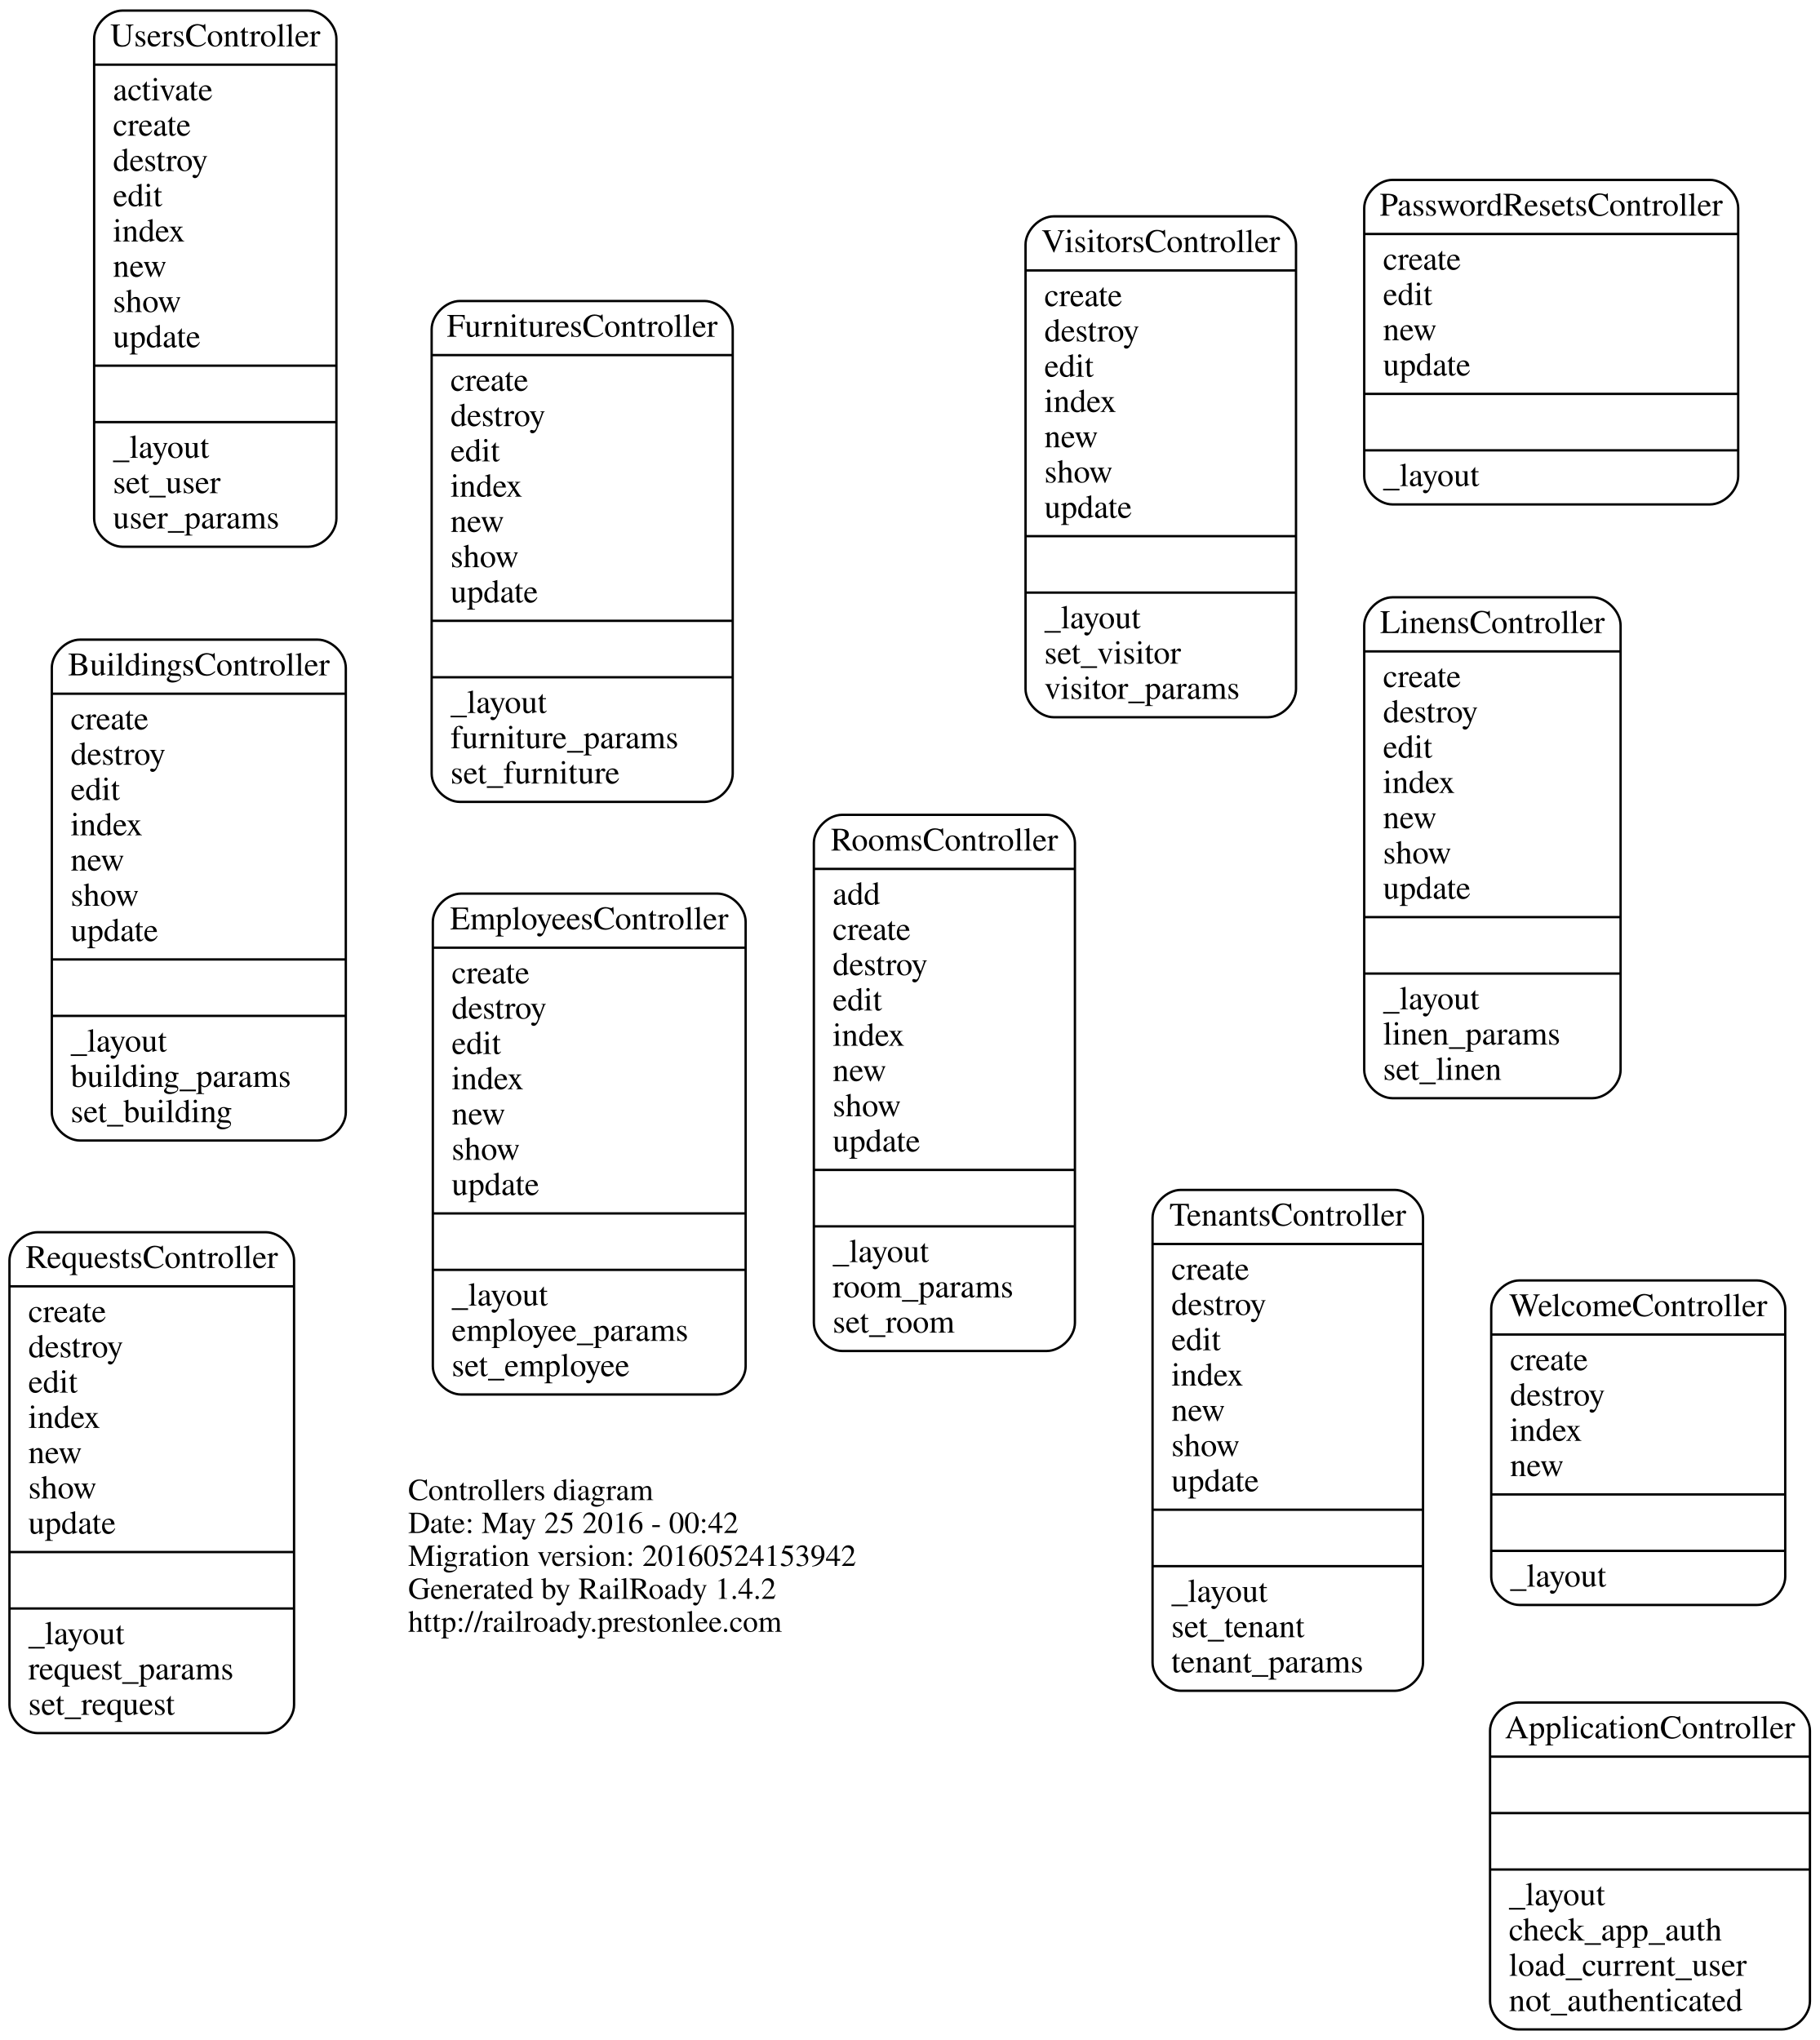
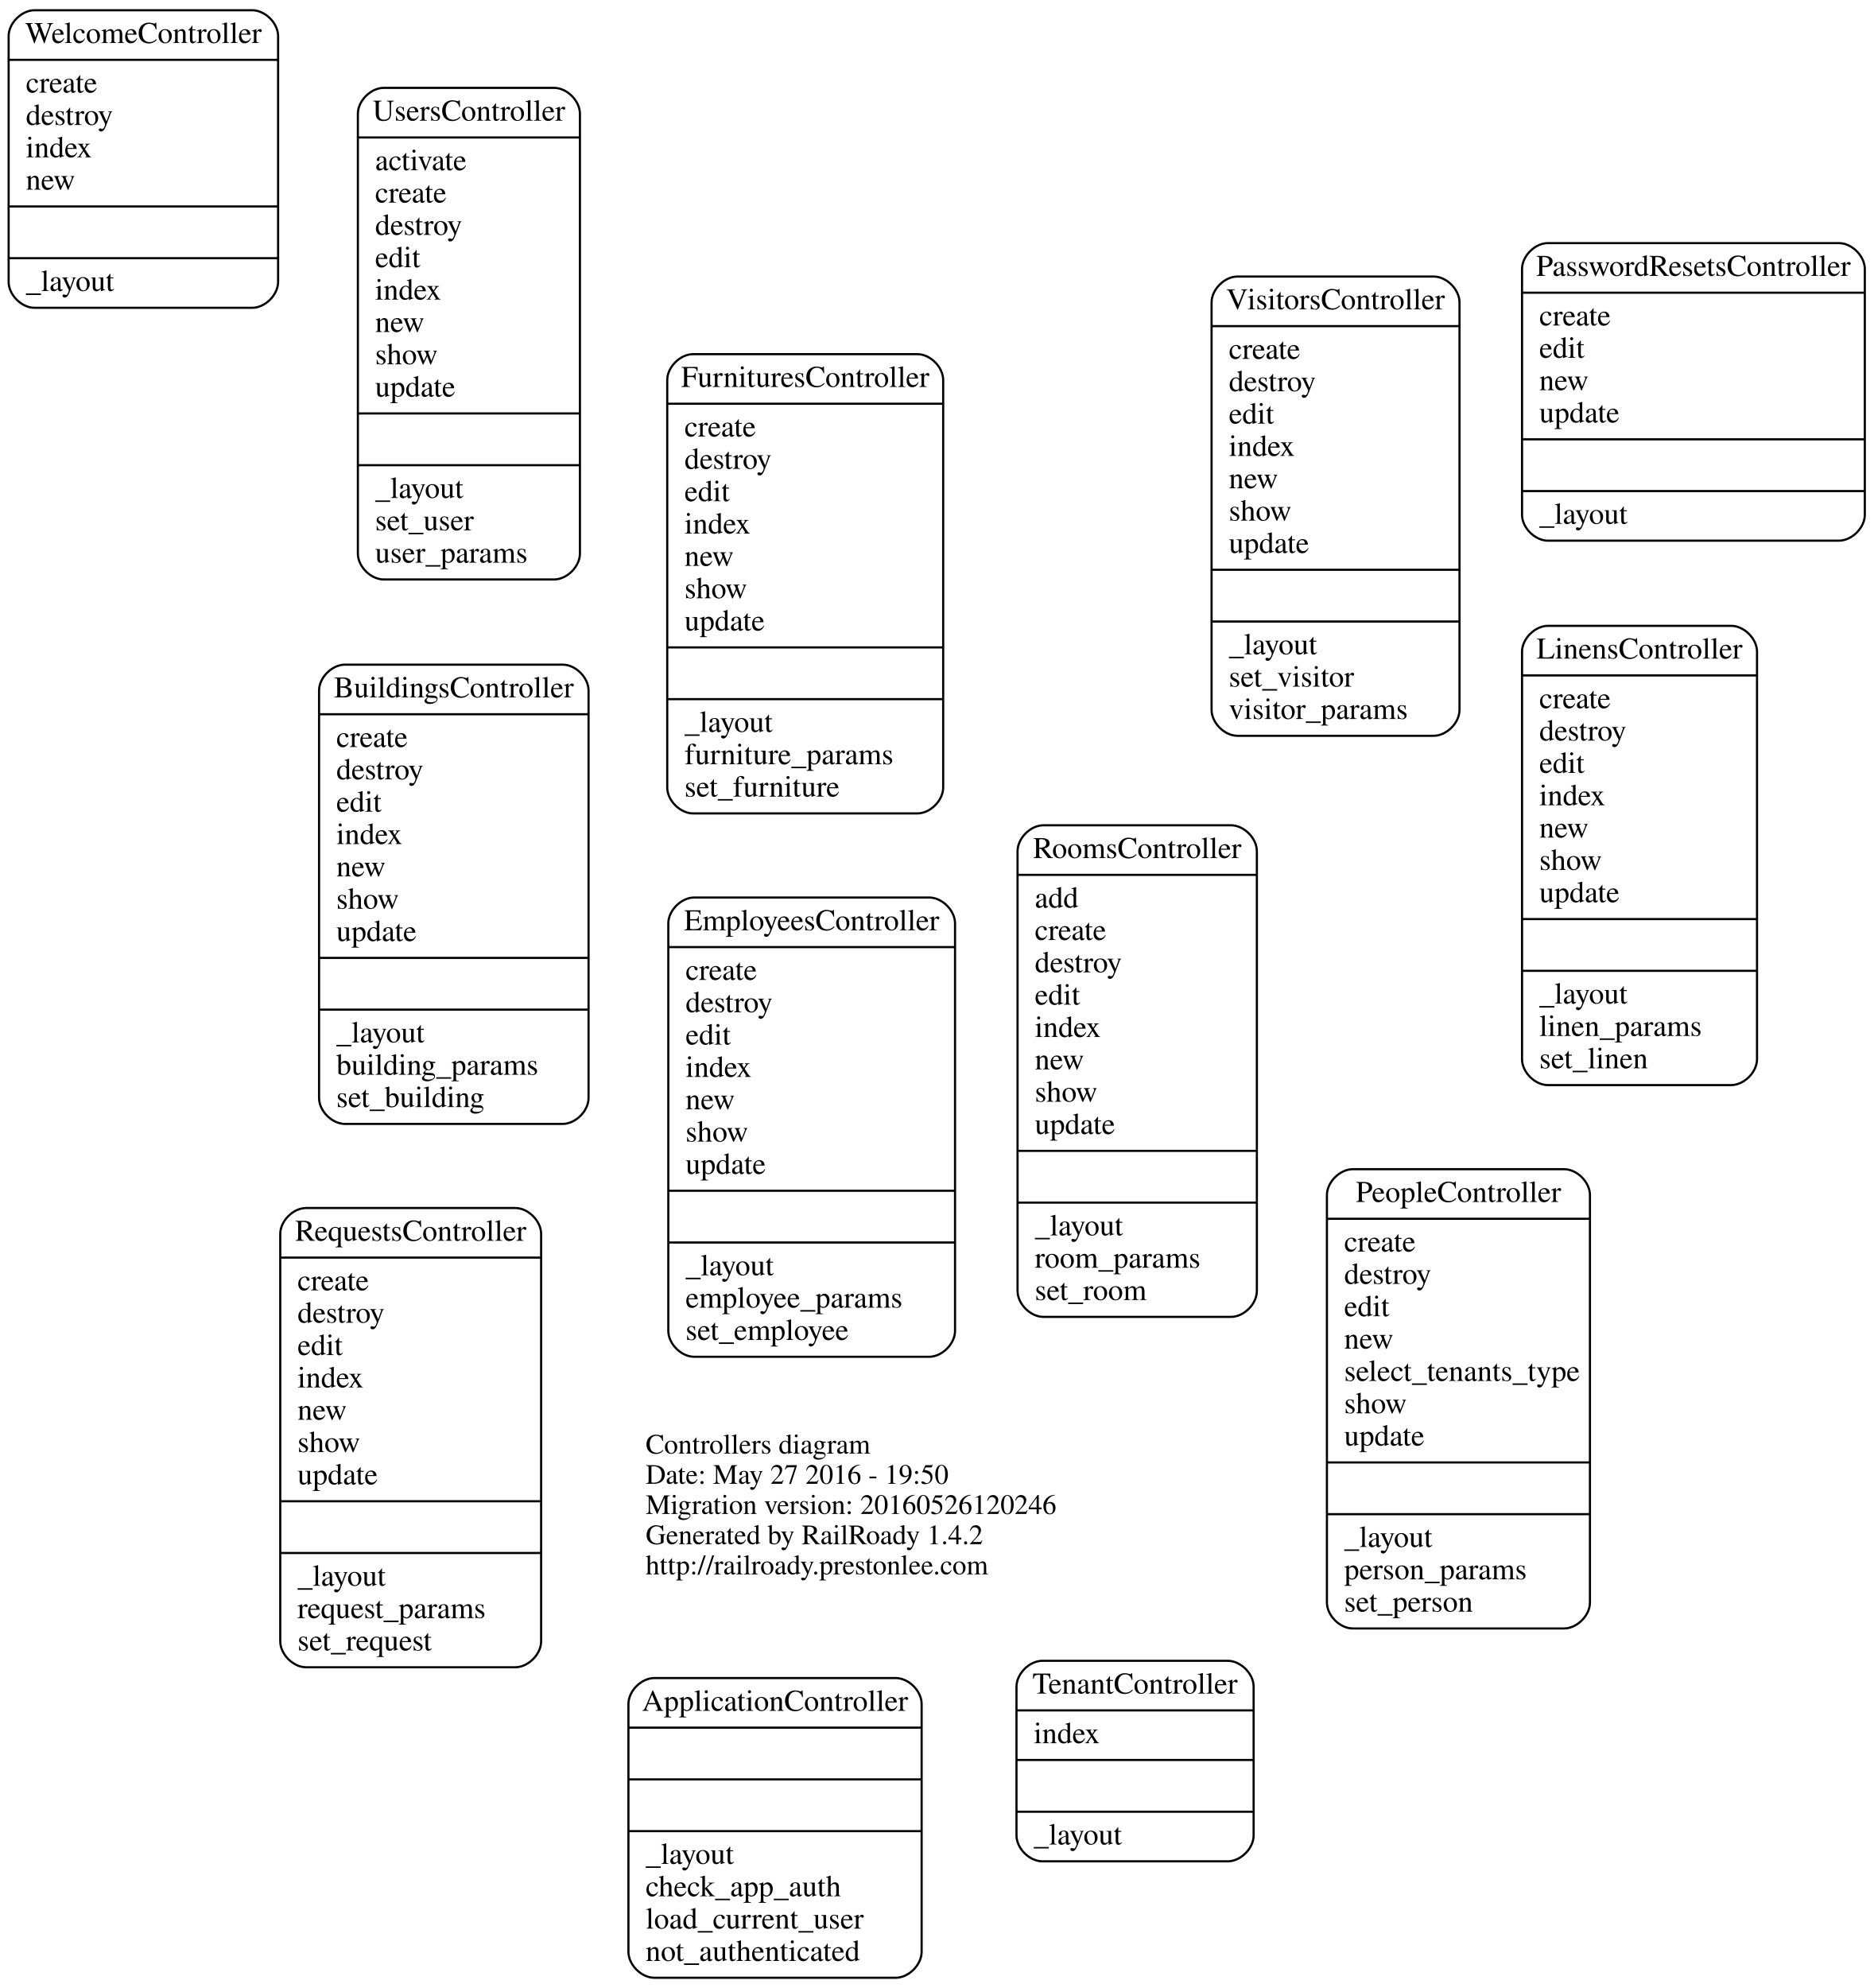
- <svg xmlns="http://www.w3.org/2000/svg" width="774pt" height="868pt" viewBox="0.00 0.00 773.50 867.50">
-   <g id="graph0" class="graph" transform="scale(1 1) rotate(0) translate(255.5 485.5)">
-     <polygon fill="none" stroke="none" points="-255.5,382 -255.5,-485.5 518,-485.5 518,382 -255.5,382" />
+ <svg xmlns="http://www.w3.org/2000/svg" width="869pt" height="922pt" viewBox="0.00 0.00 869.00 921.50">
+   <g id="graph0" class="graph" transform="scale(1 1) rotate(0) translate(381.5 521.5)">
+     <polygon fill="none" stroke="none" points="-381.5,400 -381.5,-521.5 487.5,-521.5 487.5,400 -381.5,400" />
    <g id="node1" class="node">
      <text text-anchor="start" x="-82" y="152.4" font-family="Times,serif" font-size="13.00">Controllers diagram</text>
-       <text text-anchor="start" x="-82" y="166.4" font-family="Times,serif" font-size="13.00">Date: May 25 2016 - 00:42</text>
-       <text text-anchor="start" x="-82" y="180.4" font-family="Times,serif" font-size="13.00">Migration version: 20160524153942</text>
+       <text text-anchor="start" x="-82" y="166.4" font-family="Times,serif" font-size="13.00">Date: May 27 2016 - 19:50</text>
+       <text text-anchor="start" x="-82" y="180.4" font-family="Times,serif" font-size="13.00">Migration version: 20160526120246</text>
      <text text-anchor="start" x="-82" y="194.4" font-family="Times,serif" font-size="13.00">Generated by RailRoady 1.4.2</text>
      <text text-anchor="start" x="-82" y="208.4" font-family="Times,serif" font-size="13.00">http://railroady.prestonlee.com</text>
    </g>
    <g id="node2" class="node">
      <path fill="none" stroke="black" d="M-60,-144.5C-60,-144.5 44,-144.5 44,-144.5 50,-144.5 56,-150.5 56,-156.5 56,-156.5 56,-345.5 56,-345.5 56,-351.5 50,-357.5 44,-357.5 44,-357.5 -60,-357.5 -60,-357.5 -66,-357.5 -72,-351.5 -72,-345.5 -72,-345.5 -72,-156.5 -72,-156.5 -72,-150.5 -66,-144.5 -60,-144.5" />
      <text text-anchor="middle" x="-8" y="-342.3" font-family="Times,serif" font-size="14.00">FurnituresController</text>
      <polyline fill="none" stroke="black" points="-72,-334.5 56,-334.5 " />
      <text text-anchor="start" x="-64" y="-319.3" font-family="Times,serif" font-size="14.00">create</text>
      <text text-anchor="start" x="-64" y="-304.3" font-family="Times,serif" font-size="14.00">destroy</text>
      <text text-anchor="start" x="-64" y="-289.3" font-family="Times,serif" font-size="14.00">edit</text>
      <text text-anchor="start" x="-64" y="-274.3" font-family="Times,serif" font-size="14.00">index</text>
      <text text-anchor="start" x="-64" y="-259.3" font-family="Times,serif" font-size="14.00">new</text>
      <text text-anchor="start" x="-64" y="-244.3" font-family="Times,serif" font-size="14.00">show</text>
      <text text-anchor="start" x="-64" y="-229.3" font-family="Times,serif" font-size="14.00">update</text>
      <polyline fill="none" stroke="black" points="-72,-221.5 56,-221.5 " />
      <polyline fill="none" stroke="black" points="-72,-197.5 56,-197.5 " />
      <text text-anchor="start" x="-64" y="-182.3" font-family="Times,serif" font-size="14.00">_layout</text>
      <text text-anchor="start" x="-64" y="-167.3" font-family="Times,serif" font-size="14.00">furniture_params</text>
      <text text-anchor="start" x="-64" y="-152.3" font-family="Times,serif" font-size="14.00">set_furniture</text>
    </g>
    <g id="node3" class="node">
+       <path fill="none" stroke="black" d="M102,341.5C102,341.5 188,341.5 188,341.5 194,341.5 200,335.5 200,329.5 200,329.5 200,260.5 200,260.5 200,254.5 194,248.5 188,248.5 188,248.5 102,248.5 102,248.5 96,248.5 90,254.5 90,260.5 90,260.5 90,329.5 90,329.5 90,335.5 96,341.5 102,341.5" />
+       <text text-anchor="middle" x="145" y="263.7" font-family="Times,serif" font-size="14.00">TenantController</text>
+       <polyline fill="none" stroke="black" points="90,271.5 200,271.5 " />
+       <text text-anchor="start" x="98" y="286.7" font-family="Times,serif" font-size="14.00">index</text>
+       <polyline fill="none" stroke="black" points="90,294.5 200,294.5 " />
+       <polyline fill="none" stroke="black" points="90,318.5 200,318.5 " />
+       <text text-anchor="start" x="98" y="333.7" font-family="Times,serif" font-size="14.00">_layout</text>
+     </g>
+     <g id="node4" class="node">
      <path fill="none" stroke="black" d="M192.5,-180.5C192.5,-180.5 283.5,-180.5 283.5,-180.5 289.5,-180.5 295.5,-186.5 295.5,-192.5 295.5,-192.5 295.5,-381.5 295.5,-381.5 295.5,-387.5 289.5,-393.5 283.5,-393.5 283.5,-393.5 192.5,-393.5 192.5,-393.5 186.5,-393.5 180.5,-387.5 180.5,-381.5 180.5,-381.5 180.5,-192.5 180.5,-192.5 180.5,-186.5 186.5,-180.5 192.5,-180.5" />
      <text text-anchor="middle" x="238" y="-378.3" font-family="Times,serif" font-size="14.00">VisitorsController</text>
      <polyline fill="none" stroke="black" points="180.5,-370.5 295.5,-370.5 " />
      <text text-anchor="start" x="188.5" y="-355.3" font-family="Times,serif" font-size="14.00">create</text>
      <text text-anchor="start" x="188.5" y="-340.3" font-family="Times,serif" font-size="14.00">destroy</text>
      <text text-anchor="start" x="188.5" y="-325.3" font-family="Times,serif" font-size="14.00">edit</text>
      <text text-anchor="start" x="188.5" y="-310.3" font-family="Times,serif" font-size="14.00">index</text>
      <text text-anchor="start" x="188.5" y="-295.3" font-family="Times,serif" font-size="14.00">new</text>
      <text text-anchor="start" x="188.5" y="-280.3" font-family="Times,serif" font-size="14.00">show</text>
      <text text-anchor="start" x="188.5" y="-265.3" font-family="Times,serif" font-size="14.00">update</text>
      <polyline fill="none" stroke="black" points="180.5,-257.5 295.5,-257.5 " />
      <polyline fill="none" stroke="black" points="180.5,-233.5 295.5,-233.5 " />
      <text text-anchor="start" x="188.5" y="-218.3" font-family="Times,serif" font-size="14.00">_layout</text>
      <text text-anchor="start" x="188.5" y="-203.3" font-family="Times,serif" font-size="14.00">set_visitor</text>
      <text text-anchor="start" x="188.5" y="-188.3" font-family="Times,serif" font-size="14.00">visitor_params</text>
    </g>
-     <g id="node4" class="node">
+     <g id="node5" class="node">
      <path fill="none" stroke="black" d="M-59.5,107.5C-59.5,107.5 49.5,107.5 49.5,107.5 55.5,107.5 61.5,101.5 61.5,95.5 61.5,95.5 61.5,-93.5 61.5,-93.5 61.5,-99.5 55.5,-105.5 49.5,-105.5 49.5,-105.5 -59.5,-105.5 -59.5,-105.5 -65.5,-105.5 -71.5,-99.5 -71.5,-93.5 -71.5,-93.5 -71.5,95.5 -71.5,95.5 -71.5,101.5 -65.5,107.5 -59.5,107.5" />
      <text text-anchor="middle" x="-5" y="-90.3" font-family="Times,serif" font-size="14.00">EmployeesController</text>
      <polyline fill="none" stroke="black" points="-71.5,-82.5 61.5,-82.5 " />
      <text text-anchor="start" x="-63.5" y="-67.3" font-family="Times,serif" font-size="14.00">create</text>
      <text text-anchor="start" x="-63.5" y="-52.3" font-family="Times,serif" font-size="14.00">destroy</text>
      <text text-anchor="start" x="-63.5" y="-37.3" font-family="Times,serif" font-size="14.00">edit</text>
      <text text-anchor="start" x="-63.5" y="-22.3" font-family="Times,serif" font-size="14.00">index</text>
      <text text-anchor="start" x="-63.5" y="-7.3" font-family="Times,serif" font-size="14.00">new</text>
      <text text-anchor="start" x="-63.5" y="7.7" font-family="Times,serif" font-size="14.00">show</text>
      <text text-anchor="start" x="-63.5" y="22.7" font-family="Times,serif" font-size="14.00">update</text>
      <polyline fill="none" stroke="black" points="-71.5,30.5 61.5,30.5 " />
      <polyline fill="none" stroke="black" points="-71.5,54.5 61.5,54.5 " />
      <text text-anchor="start" x="-63.5" y="69.7" font-family="Times,serif" font-size="14.00">_layout</text>
      <text text-anchor="start" x="-63.5" y="84.7" font-family="Times,serif" font-size="14.00">employee_params</text>
      <text text-anchor="start" x="-63.5" y="99.7" font-family="Times,serif" font-size="14.00">set_employee</text>
    </g>
-     <g id="node5" class="node">
-       <path fill="none" stroke="black" d="M390.5,197C390.5,197 491.5,197 491.5,197 497.5,197 503.5,191 503.5,185 503.5,185 503.5,71 503.5,71 503.5,65 497.5,59 491.5,59 491.5,59 390.5,59 390.5,59 384.5,59 378.5,65 378.5,71 378.5,71 378.5,185 378.5,185 378.5,191 384.5,197 390.5,197" />
-       <text text-anchor="middle" x="441" y="74.2" font-family="Times,serif" font-size="14.00">WelcomeController</text>
-       <polyline fill="none" stroke="black" points="378.5,82 503.5,82 " />
-       <text text-anchor="start" x="386.5" y="97.2" font-family="Times,serif" font-size="14.00">create</text>
-       <text text-anchor="start" x="386.5" y="112.2" font-family="Times,serif" font-size="14.00">destroy</text>
-       <text text-anchor="start" x="386.5" y="127.2" font-family="Times,serif" font-size="14.00">index</text>
-       <text text-anchor="start" x="386.5" y="142.2" font-family="Times,serif" font-size="14.00">new</text>
-       <polyline fill="none" stroke="black" points="378.5,150 503.5,150 " />
-       <polyline fill="none" stroke="black" points="378.5,174 503.5,174 " />
-       <text text-anchor="start" x="386.5" y="189.2" font-family="Times,serif" font-size="14.00">_layout</text>
-     </g>
    <g id="node6" class="node">
+       <path fill="none" stroke="black" d="M-365.5,-379C-365.5,-379 -264.5,-379 -264.5,-379 -258.5,-379 -252.5,-385 -252.5,-391 -252.5,-391 -252.5,-505 -252.5,-505 -252.5,-511 -258.5,-517 -264.5,-517 -264.5,-517 -365.5,-517 -365.5,-517 -371.5,-517 -377.5,-511 -377.5,-505 -377.5,-505 -377.5,-391 -377.5,-391 -377.5,-385 -371.5,-379 -365.5,-379" />
+       <text text-anchor="middle" x="-315" y="-501.8" font-family="Times,serif" font-size="14.00">WelcomeController</text>
+       <polyline fill="none" stroke="black" points="-377.5,-494 -252.5,-494 " />
+       <text text-anchor="start" x="-369.5" y="-478.8" font-family="Times,serif" font-size="14.00">create</text>
+       <text text-anchor="start" x="-369.5" y="-463.8" font-family="Times,serif" font-size="14.00">destroy</text>
+       <text text-anchor="start" x="-369.5" y="-448.8" font-family="Times,serif" font-size="14.00">index</text>
+       <text text-anchor="start" x="-369.5" y="-433.8" font-family="Times,serif" font-size="14.00">new</text>
+       <polyline fill="none" stroke="black" points="-377.5,-426 -252.5,-426 " />
+       <polyline fill="none" stroke="black" points="-377.5,-402 -252.5,-402 " />
+       <text text-anchor="start" x="-369.5" y="-386.8" font-family="Times,serif" font-size="14.00">_layout</text>
+     </g>
+     <g id="node7" class="node">
      <path fill="none" stroke="black" d="M-221.5,-0.5C-221.5,-0.5 -120.5,-0.5 -120.5,-0.5 -114.5,-0.5 -108.5,-6.5 -108.5,-12.5 -108.5,-12.5 -108.5,-201.5 -108.5,-201.5 -108.5,-207.5 -114.5,-213.5 -120.5,-213.5 -120.5,-213.5 -221.5,-213.5 -221.5,-213.5 -227.5,-213.5 -233.5,-207.5 -233.5,-201.5 -233.5,-201.5 -233.5,-12.5 -233.5,-12.5 -233.5,-6.5 -227.5,-0.5 -221.5,-0.5" />
      <text text-anchor="middle" x="-171" y="-198.3" font-family="Times,serif" font-size="14.00">BuildingsController</text>
      <polyline fill="none" stroke="black" points="-233.5,-190.5 -108.5,-190.5 " />
      <text text-anchor="start" x="-225.5" y="-175.3" font-family="Times,serif" font-size="14.00">create</text>
      <text text-anchor="start" x="-225.5" y="-160.3" font-family="Times,serif" font-size="14.00">destroy</text>
      <text text-anchor="start" x="-225.5" y="-145.3" font-family="Times,serif" font-size="14.00">edit</text>
      <text text-anchor="start" x="-225.5" y="-130.3" font-family="Times,serif" font-size="14.00">index</text>
      <text text-anchor="start" x="-225.5" y="-115.3" font-family="Times,serif" font-size="14.00">new</text>
      <text text-anchor="start" x="-225.5" y="-100.3" font-family="Times,serif" font-size="14.00">show</text>
      <text text-anchor="start" x="-225.5" y="-85.3" font-family="Times,serif" font-size="14.00">update</text>
      <polyline fill="none" stroke="black" points="-233.5,-77.5 -108.5,-77.5 " />
      <polyline fill="none" stroke="black" points="-233.5,-53.5 -108.5,-53.5 " />
      <text text-anchor="start" x="-225.5" y="-38.3" font-family="Times,serif" font-size="14.00">_layout</text>
      <text text-anchor="start" x="-225.5" y="-23.3" font-family="Times,serif" font-size="14.00">building_params</text>
      <text text-anchor="start" x="-225.5" y="-8.3" font-family="Times,serif" font-size="14.00">set_building</text>
    </g>
-     <g id="node7" class="node">
+     <g id="node8" class="node">
      <path fill="none" stroke="black" d="M336.5,-271C336.5,-271 471.5,-271 471.5,-271 477.5,-271 483.5,-277 483.5,-283 483.5,-283 483.5,-397 483.5,-397 483.5,-403 477.5,-409 471.5,-409 471.5,-409 336.5,-409 336.5,-409 330.5,-409 324.5,-403 324.5,-397 324.5,-397 324.5,-283 324.5,-283 324.5,-277 330.5,-271 336.5,-271" />
      <text text-anchor="middle" x="404" y="-393.8" font-family="Times,serif" font-size="14.00">PasswordResetsController</text>
      <polyline fill="none" stroke="black" points="324.5,-386 483.5,-386 " />
      <text text-anchor="start" x="332.5" y="-370.8" font-family="Times,serif" font-size="14.00">create</text>
      <text text-anchor="start" x="332.5" y="-355.8" font-family="Times,serif" font-size="14.00">edit</text>
      <text text-anchor="start" x="332.5" y="-340.8" font-family="Times,serif" font-size="14.00">new</text>
      <text text-anchor="start" x="332.5" y="-325.8" font-family="Times,serif" font-size="14.00">update</text>
      <polyline fill="none" stroke="black" points="324.5,-318 483.5,-318 " />
      <polyline fill="none" stroke="black" points="324.5,-294 483.5,-294 " />
      <text text-anchor="start" x="332.5" y="-278.8" font-family="Times,serif" font-size="14.00">_layout</text>
    </g>
-     <g id="node8" class="node">
+     <g id="node9" class="node">
      <path fill="none" stroke="black" d="M336.5,-18.5C336.5,-18.5 421.5,-18.5 421.5,-18.5 427.5,-18.5 433.5,-24.5 433.5,-30.5 433.5,-30.5 433.5,-219.5 433.5,-219.5 433.5,-225.5 427.5,-231.5 421.5,-231.5 421.5,-231.5 336.5,-231.5 336.5,-231.5 330.5,-231.5 324.5,-225.5 324.5,-219.5 324.5,-219.5 324.5,-30.5 324.5,-30.5 324.5,-24.5 330.5,-18.5 336.5,-18.5" />
      <text text-anchor="middle" x="379" y="-216.3" font-family="Times,serif" font-size="14.00">LinensController</text>
      <polyline fill="none" stroke="black" points="324.5,-208.5 433.5,-208.5 " />
      <text text-anchor="start" x="332.5" y="-193.3" font-family="Times,serif" font-size="14.00">create</text>
      <text text-anchor="start" x="332.5" y="-178.3" font-family="Times,serif" font-size="14.00">destroy</text>
      <text text-anchor="start" x="332.5" y="-163.3" font-family="Times,serif" font-size="14.00">edit</text>
      <text text-anchor="start" x="332.5" y="-148.3" font-family="Times,serif" font-size="14.00">index</text>
      <text text-anchor="start" x="332.5" y="-133.3" font-family="Times,serif" font-size="14.00">new</text>
      <text text-anchor="start" x="332.5" y="-118.3" font-family="Times,serif" font-size="14.00">show</text>
      <text text-anchor="start" x="332.5" y="-103.3" font-family="Times,serif" font-size="14.00">update</text>
      <polyline fill="none" stroke="black" points="324.5,-95.5 433.5,-95.5 " />
      <polyline fill="none" stroke="black" points="324.5,-71.5 433.5,-71.5 " />
      <text text-anchor="start" x="332.5" y="-56.3" font-family="Times,serif" font-size="14.00">_layout</text>
      <text text-anchor="start" x="332.5" y="-41.3" font-family="Times,serif" font-size="14.00">linen_params</text>
      <text text-anchor="start" x="332.5" y="-26.3" font-family="Times,serif" font-size="14.00">set_linen</text>
    </g>
-     <g id="node9" class="node">
-       <path fill="none" stroke="black" d="M390,377.5C390,377.5 502,377.5 502,377.5 508,377.5 514,371.5 514,365.5 514,365.5 514,250.5 514,250.5 514,244.5 508,238.5 502,238.5 502,238.5 390,238.5 390,238.5 384,238.5 378,244.5 378,250.5 378,250.5 378,365.5 378,365.5 378,371.5 384,377.5 390,377.5" />
-       <text text-anchor="middle" x="446" y="253.7" font-family="Times,serif" font-size="14.00">ApplicationController</text>
-       <polyline fill="none" stroke="black" points="378,261.5 514,261.5 " />
-       <polyline fill="none" stroke="black" points="378,285.5 514,285.5 " />
-       <polyline fill="none" stroke="black" points="378,309.5 514,309.5 " />
-       <text text-anchor="start" x="386" y="324.7" font-family="Times,serif" font-size="14.00">_layout</text>
-       <text text-anchor="start" x="386" y="339.7" font-family="Times,serif" font-size="14.00">check_app_auth</text>
-       <text text-anchor="start" x="386" y="354.7" font-family="Times,serif" font-size="14.00">load_current_user</text>
-       <text text-anchor="start" x="386" y="369.7" font-family="Times,serif" font-size="14.00">not_authenticated</text>
-     </g>
    <g id="node10" class="node">
-       <path fill="none" stroke="black" d="M246.5,233.5C246.5,233.5 337.5,233.5 337.5,233.5 343.5,233.5 349.5,227.5 349.5,221.5 349.5,221.5 349.5,32.5 349.5,32.5 349.5,26.5 343.5,20.5 337.5,20.5 337.5,20.5 246.5,20.5 246.5,20.5 240.5,20.5 234.5,26.5 234.5,32.5 234.5,32.5 234.5,221.5 234.5,221.5 234.5,227.5 240.5,233.5 246.5,233.5" />
-       <text text-anchor="middle" x="292" y="35.7" font-family="Times,serif" font-size="14.00">TenantsController</text>
-       <polyline fill="none" stroke="black" points="234.5,43.5 349.5,43.5 " />
-       <text text-anchor="start" x="242.5" y="58.7" font-family="Times,serif" font-size="14.00">create</text>
-       <text text-anchor="start" x="242.5" y="73.7" font-family="Times,serif" font-size="14.00">destroy</text>
-       <text text-anchor="start" x="242.5" y="88.7" font-family="Times,serif" font-size="14.00">edit</text>
-       <text text-anchor="start" x="242.5" y="103.7" font-family="Times,serif" font-size="14.00">index</text>
-       <text text-anchor="start" x="242.5" y="118.7" font-family="Times,serif" font-size="14.00">new</text>
-       <text text-anchor="start" x="242.5" y="133.7" font-family="Times,serif" font-size="14.00">show</text>
-       <text text-anchor="start" x="242.5" y="148.7" font-family="Times,serif" font-size="14.00">update</text>
-       <polyline fill="none" stroke="black" points="234.5,156.5 349.5,156.5 " />
-       <polyline fill="none" stroke="black" points="234.5,180.5 349.5,180.5 " />
-       <text text-anchor="start" x="242.5" y="195.7" font-family="Times,serif" font-size="14.00">_layout</text>
-       <text text-anchor="start" x="242.5" y="210.7" font-family="Times,serif" font-size="14.00">set_tenant</text>
-       <text text-anchor="start" x="242.5" y="225.7" font-family="Times,serif" font-size="14.00">tenant_params</text>
+       <path fill="none" stroke="black" d="M246,233.5C246,233.5 344,233.5 344,233.5 350,233.5 356,227.5 356,221.5 356,221.5 356,32.5 356,32.5 356,26.5 350,20.5 344,20.5 344,20.5 246,20.5 246,20.5 240,20.5 234,26.5 234,32.5 234,32.5 234,221.5 234,221.5 234,227.5 240,233.5 246,233.5" />
+       <text text-anchor="middle" x="295" y="35.7" font-family="Times,serif" font-size="14.00">PeopleController</text>
+       <polyline fill="none" stroke="black" points="234,43.5 356,43.5 " />
+       <text text-anchor="start" x="242" y="58.7" font-family="Times,serif" font-size="14.00">create</text>
+       <text text-anchor="start" x="242" y="73.7" font-family="Times,serif" font-size="14.00">destroy</text>
+       <text text-anchor="start" x="242" y="88.7" font-family="Times,serif" font-size="14.00">edit</text>
+       <text text-anchor="start" x="242" y="103.7" font-family="Times,serif" font-size="14.00">new</text>
+       <text text-anchor="start" x="242" y="118.7" font-family="Times,serif" font-size="14.00">select_tenants_type</text>
+       <text text-anchor="start" x="242" y="133.7" font-family="Times,serif" font-size="14.00">show</text>
+       <text text-anchor="start" x="242" y="148.7" font-family="Times,serif" font-size="14.00">update</text>
+       <polyline fill="none" stroke="black" points="234,156.5 356,156.5 " />
+       <polyline fill="none" stroke="black" points="234,180.5 356,180.5 " />
+       <text text-anchor="start" x="242" y="195.7" font-family="Times,serif" font-size="14.00">_layout</text>
+       <text text-anchor="start" x="242" y="210.7" font-family="Times,serif" font-size="14.00">person_params</text>
+       <text text-anchor="start" x="242" y="225.7" font-family="Times,serif" font-size="14.00">set_person</text>
    </g>
    <g id="node11" class="node">
+       <path fill="none" stroke="black" d="M-78,395.5C-78,395.5 34,395.5 34,395.5 40,395.5 46,389.5 46,383.5 46,383.5 46,268.5 46,268.5 46,262.5 40,256.5 34,256.5 34,256.5 -78,256.5 -78,256.5 -84,256.5 -90,262.5 -90,268.5 -90,268.5 -90,383.5 -90,383.5 -90,389.5 -84,395.5 -78,395.5" />
+       <text text-anchor="middle" x="-22" y="271.7" font-family="Times,serif" font-size="14.00">ApplicationController</text>
+       <polyline fill="none" stroke="black" points="-90,279.5 46,279.5 " />
+       <polyline fill="none" stroke="black" points="-90,303.5 46,303.5 " />
+       <polyline fill="none" stroke="black" points="-90,327.5 46,327.5 " />
+       <text text-anchor="start" x="-82" y="342.7" font-family="Times,serif" font-size="14.00">_layout</text>
+       <text text-anchor="start" x="-82" y="357.7" font-family="Times,serif" font-size="14.00">check_app_auth</text>
+       <text text-anchor="start" x="-82" y="372.7" font-family="Times,serif" font-size="14.00">load_current_user</text>
+       <text text-anchor="start" x="-82" y="387.7" font-family="Times,serif" font-size="14.00">not_authenticated</text>
+     </g>
+     <g id="node12" class="node">
      <path fill="none" stroke="black" d="M-239.5,251.5C-239.5,251.5 -142.5,251.5 -142.5,251.5 -136.5,251.5 -130.5,245.5 -130.5,239.5 -130.5,239.5 -130.5,50.5 -130.5,50.5 -130.5,44.5 -136.5,38.5 -142.5,38.5 -142.5,38.5 -239.5,38.5 -239.5,38.5 -245.5,38.5 -251.5,44.5 -251.5,50.5 -251.5,50.5 -251.5,239.5 -251.5,239.5 -251.5,245.5 -245.5,251.5 -239.5,251.5" />
      <text text-anchor="middle" x="-191" y="53.7" font-family="Times,serif" font-size="14.00">RequestsController</text>
      <polyline fill="none" stroke="black" points="-251.5,61.5 -130.5,61.5 " />
      <text text-anchor="start" x="-243.5" y="76.7" font-family="Times,serif" font-size="14.00">create</text>
      <text text-anchor="start" x="-243.5" y="91.7" font-family="Times,serif" font-size="14.00">destroy</text>
      <text text-anchor="start" x="-243.5" y="106.7" font-family="Times,serif" font-size="14.00">edit</text>
      <text text-anchor="start" x="-243.5" y="121.7" font-family="Times,serif" font-size="14.00">index</text>
      <text text-anchor="start" x="-243.5" y="136.7" font-family="Times,serif" font-size="14.00">new</text>
      <text text-anchor="start" x="-243.5" y="151.7" font-family="Times,serif" font-size="14.00">show</text>
      <text text-anchor="start" x="-243.5" y="166.7" font-family="Times,serif" font-size="14.00">update</text>
      <polyline fill="none" stroke="black" points="-251.5,174.5 -130.5,174.5 " />
      <polyline fill="none" stroke="black" points="-251.5,198.5 -130.5,198.5 " />
      <text text-anchor="start" x="-243.5" y="213.7" font-family="Times,serif" font-size="14.00">_layout</text>
      <text text-anchor="start" x="-243.5" y="228.7" font-family="Times,serif" font-size="14.00">request_params</text>
      <text text-anchor="start" x="-243.5" y="243.7" font-family="Times,serif" font-size="14.00">set_request</text>
    </g>
-     <g id="node12" class="node">
+     <g id="node13" class="node">
      <path fill="none" stroke="black" d="M102.5,89C102.5,89 189.5,89 189.5,89 195.5,89 201.5,83 201.5,77 201.5,77 201.5,-127 201.5,-127 201.5,-133 195.5,-139 189.5,-139 189.5,-139 102.5,-139 102.5,-139 96.5,-139 90.5,-133 90.5,-127 90.5,-127 90.5,77 90.5,77 90.5,83 96.5,89 102.5,89" />
      <text text-anchor="middle" x="146" y="-123.8" font-family="Times,serif" font-size="14.00">RoomsController</text>
      <polyline fill="none" stroke="black" points="90.5,-116 201.5,-116 " />
      <text text-anchor="start" x="98.5" y="-100.8" font-family="Times,serif" font-size="14.00">add</text>
      <text text-anchor="start" x="98.5" y="-85.8" font-family="Times,serif" font-size="14.00">create</text>
      <text text-anchor="start" x="98.5" y="-70.8" font-family="Times,serif" font-size="14.00">destroy</text>
      <text text-anchor="start" x="98.5" y="-55.8" font-family="Times,serif" font-size="14.00">edit</text>
      <text text-anchor="start" x="98.5" y="-40.8" font-family="Times,serif" font-size="14.00">index</text>
      <text text-anchor="start" x="98.5" y="-25.8" font-family="Times,serif" font-size="14.00">new</text>
      <text text-anchor="start" x="98.5" y="-10.8" font-family="Times,serif" font-size="14.00">show</text>
      <text text-anchor="start" x="98.5" y="4.2" font-family="Times,serif" font-size="14.00">update</text>
      <polyline fill="none" stroke="black" points="90.5,12 201.5,12 " />
      <polyline fill="none" stroke="black" points="90.5,36 201.5,36 " />
      <text text-anchor="start" x="98.5" y="51.2" font-family="Times,serif" font-size="14.00">_layout</text>
      <text text-anchor="start" x="98.5" y="66.2" font-family="Times,serif" font-size="14.00">room_params</text>
      <text text-anchor="start" x="98.5" y="81.2" font-family="Times,serif" font-size="14.00">set_room</text>
    </g>
-     <g id="node13" class="node">
+     <g id="node14" class="node">
      <path fill="none" stroke="black" d="M-203.5,-253C-203.5,-253 -124.5,-253 -124.5,-253 -118.5,-253 -112.5,-259 -112.5,-265 -112.5,-265 -112.5,-469 -112.5,-469 -112.5,-475 -118.5,-481 -124.5,-481 -124.5,-481 -203.5,-481 -203.5,-481 -209.5,-481 -215.5,-475 -215.5,-469 -215.5,-469 -215.5,-265 -215.5,-265 -215.5,-259 -209.5,-253 -203.5,-253" />
      <text text-anchor="middle" x="-164" y="-465.8" font-family="Times,serif" font-size="14.00">UsersController</text>
      <polyline fill="none" stroke="black" points="-215.5,-458 -112.5,-458 " />
      <text text-anchor="start" x="-207.5" y="-442.8" font-family="Times,serif" font-size="14.00">activate</text>
      <text text-anchor="start" x="-207.5" y="-427.8" font-family="Times,serif" font-size="14.00">create</text>
      <text text-anchor="start" x="-207.5" y="-412.8" font-family="Times,serif" font-size="14.00">destroy</text>
      <text text-anchor="start" x="-207.5" y="-397.8" font-family="Times,serif" font-size="14.00">edit</text>
      <text text-anchor="start" x="-207.5" y="-382.8" font-family="Times,serif" font-size="14.00">index</text>
      <text text-anchor="start" x="-207.5" y="-367.8" font-family="Times,serif" font-size="14.00">new</text>
      <text text-anchor="start" x="-207.5" y="-352.8" font-family="Times,serif" font-size="14.00">show</text>
      <text text-anchor="start" x="-207.5" y="-337.8" font-family="Times,serif" font-size="14.00">update</text>
      <polyline fill="none" stroke="black" points="-215.5,-330 -112.5,-330 " />
      <polyline fill="none" stroke="black" points="-215.5,-306 -112.5,-306 " />
      <text text-anchor="start" x="-207.5" y="-290.8" font-family="Times,serif" font-size="14.00">_layout</text>
      <text text-anchor="start" x="-207.5" y="-275.8" font-family="Times,serif" font-size="14.00">set_user</text>
      <text text-anchor="start" x="-207.5" y="-260.8" font-family="Times,serif" font-size="14.00">user_params</text>
    </g>
  </g>
</svg>
